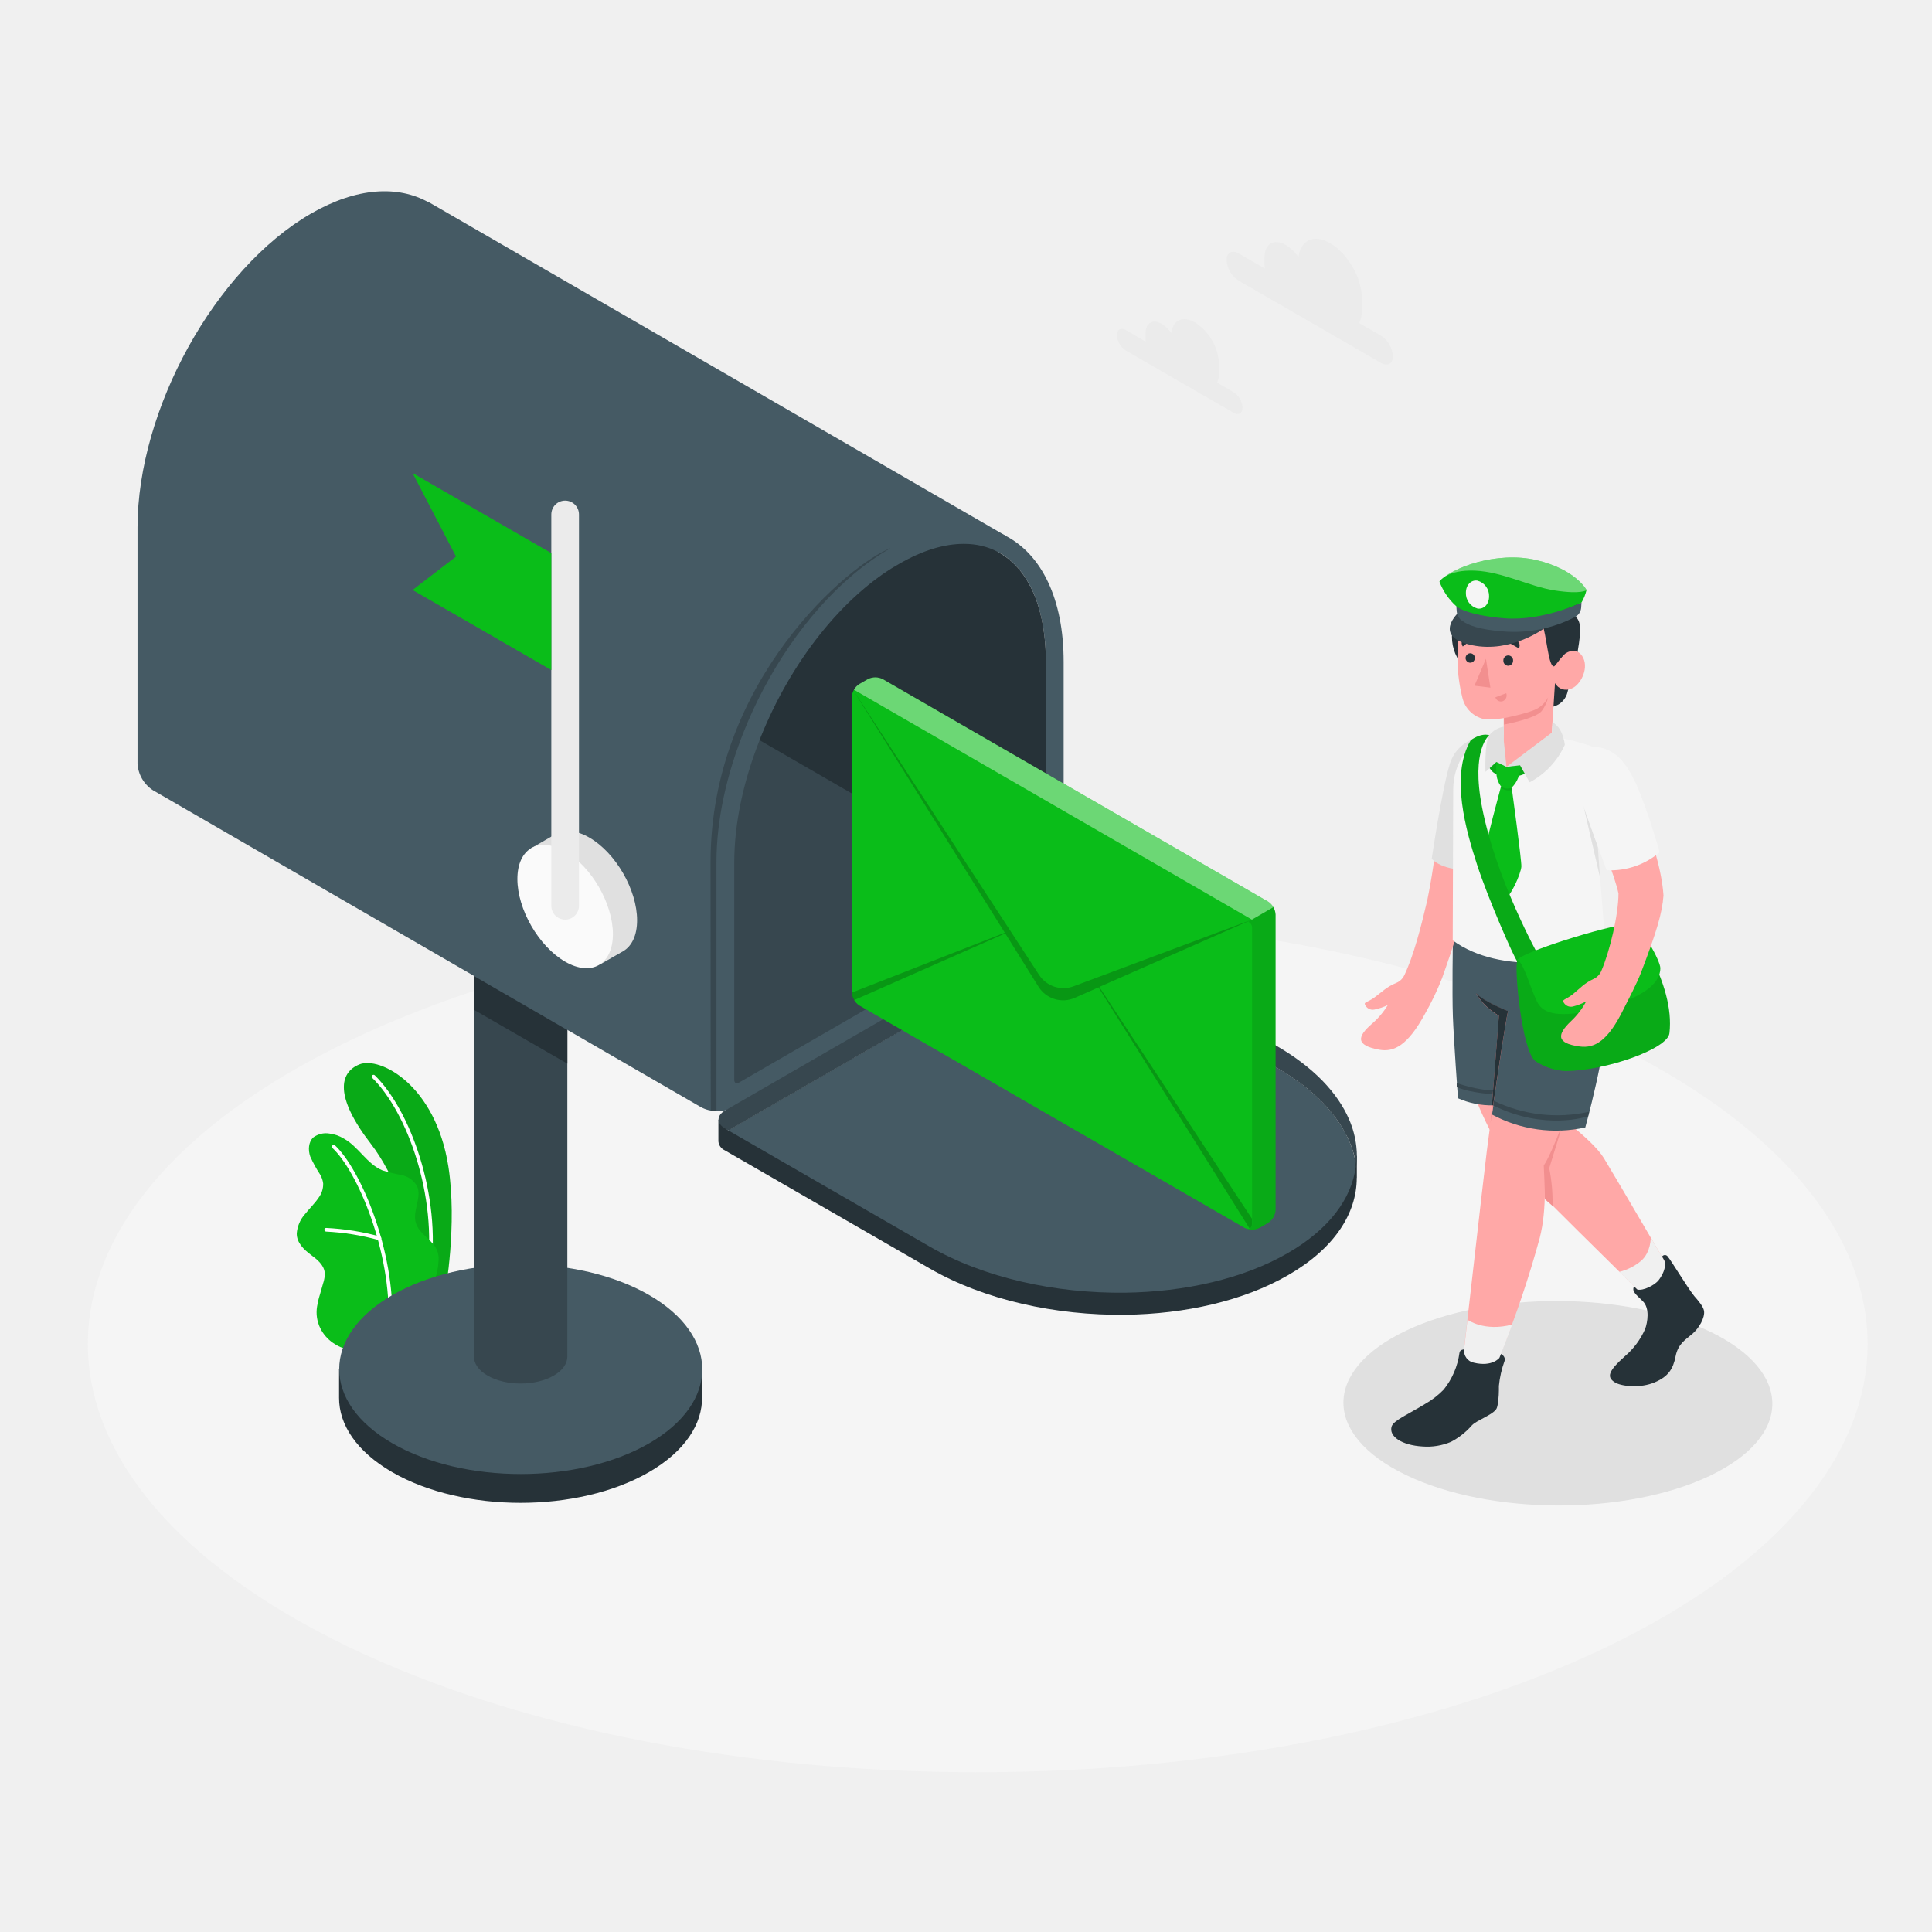
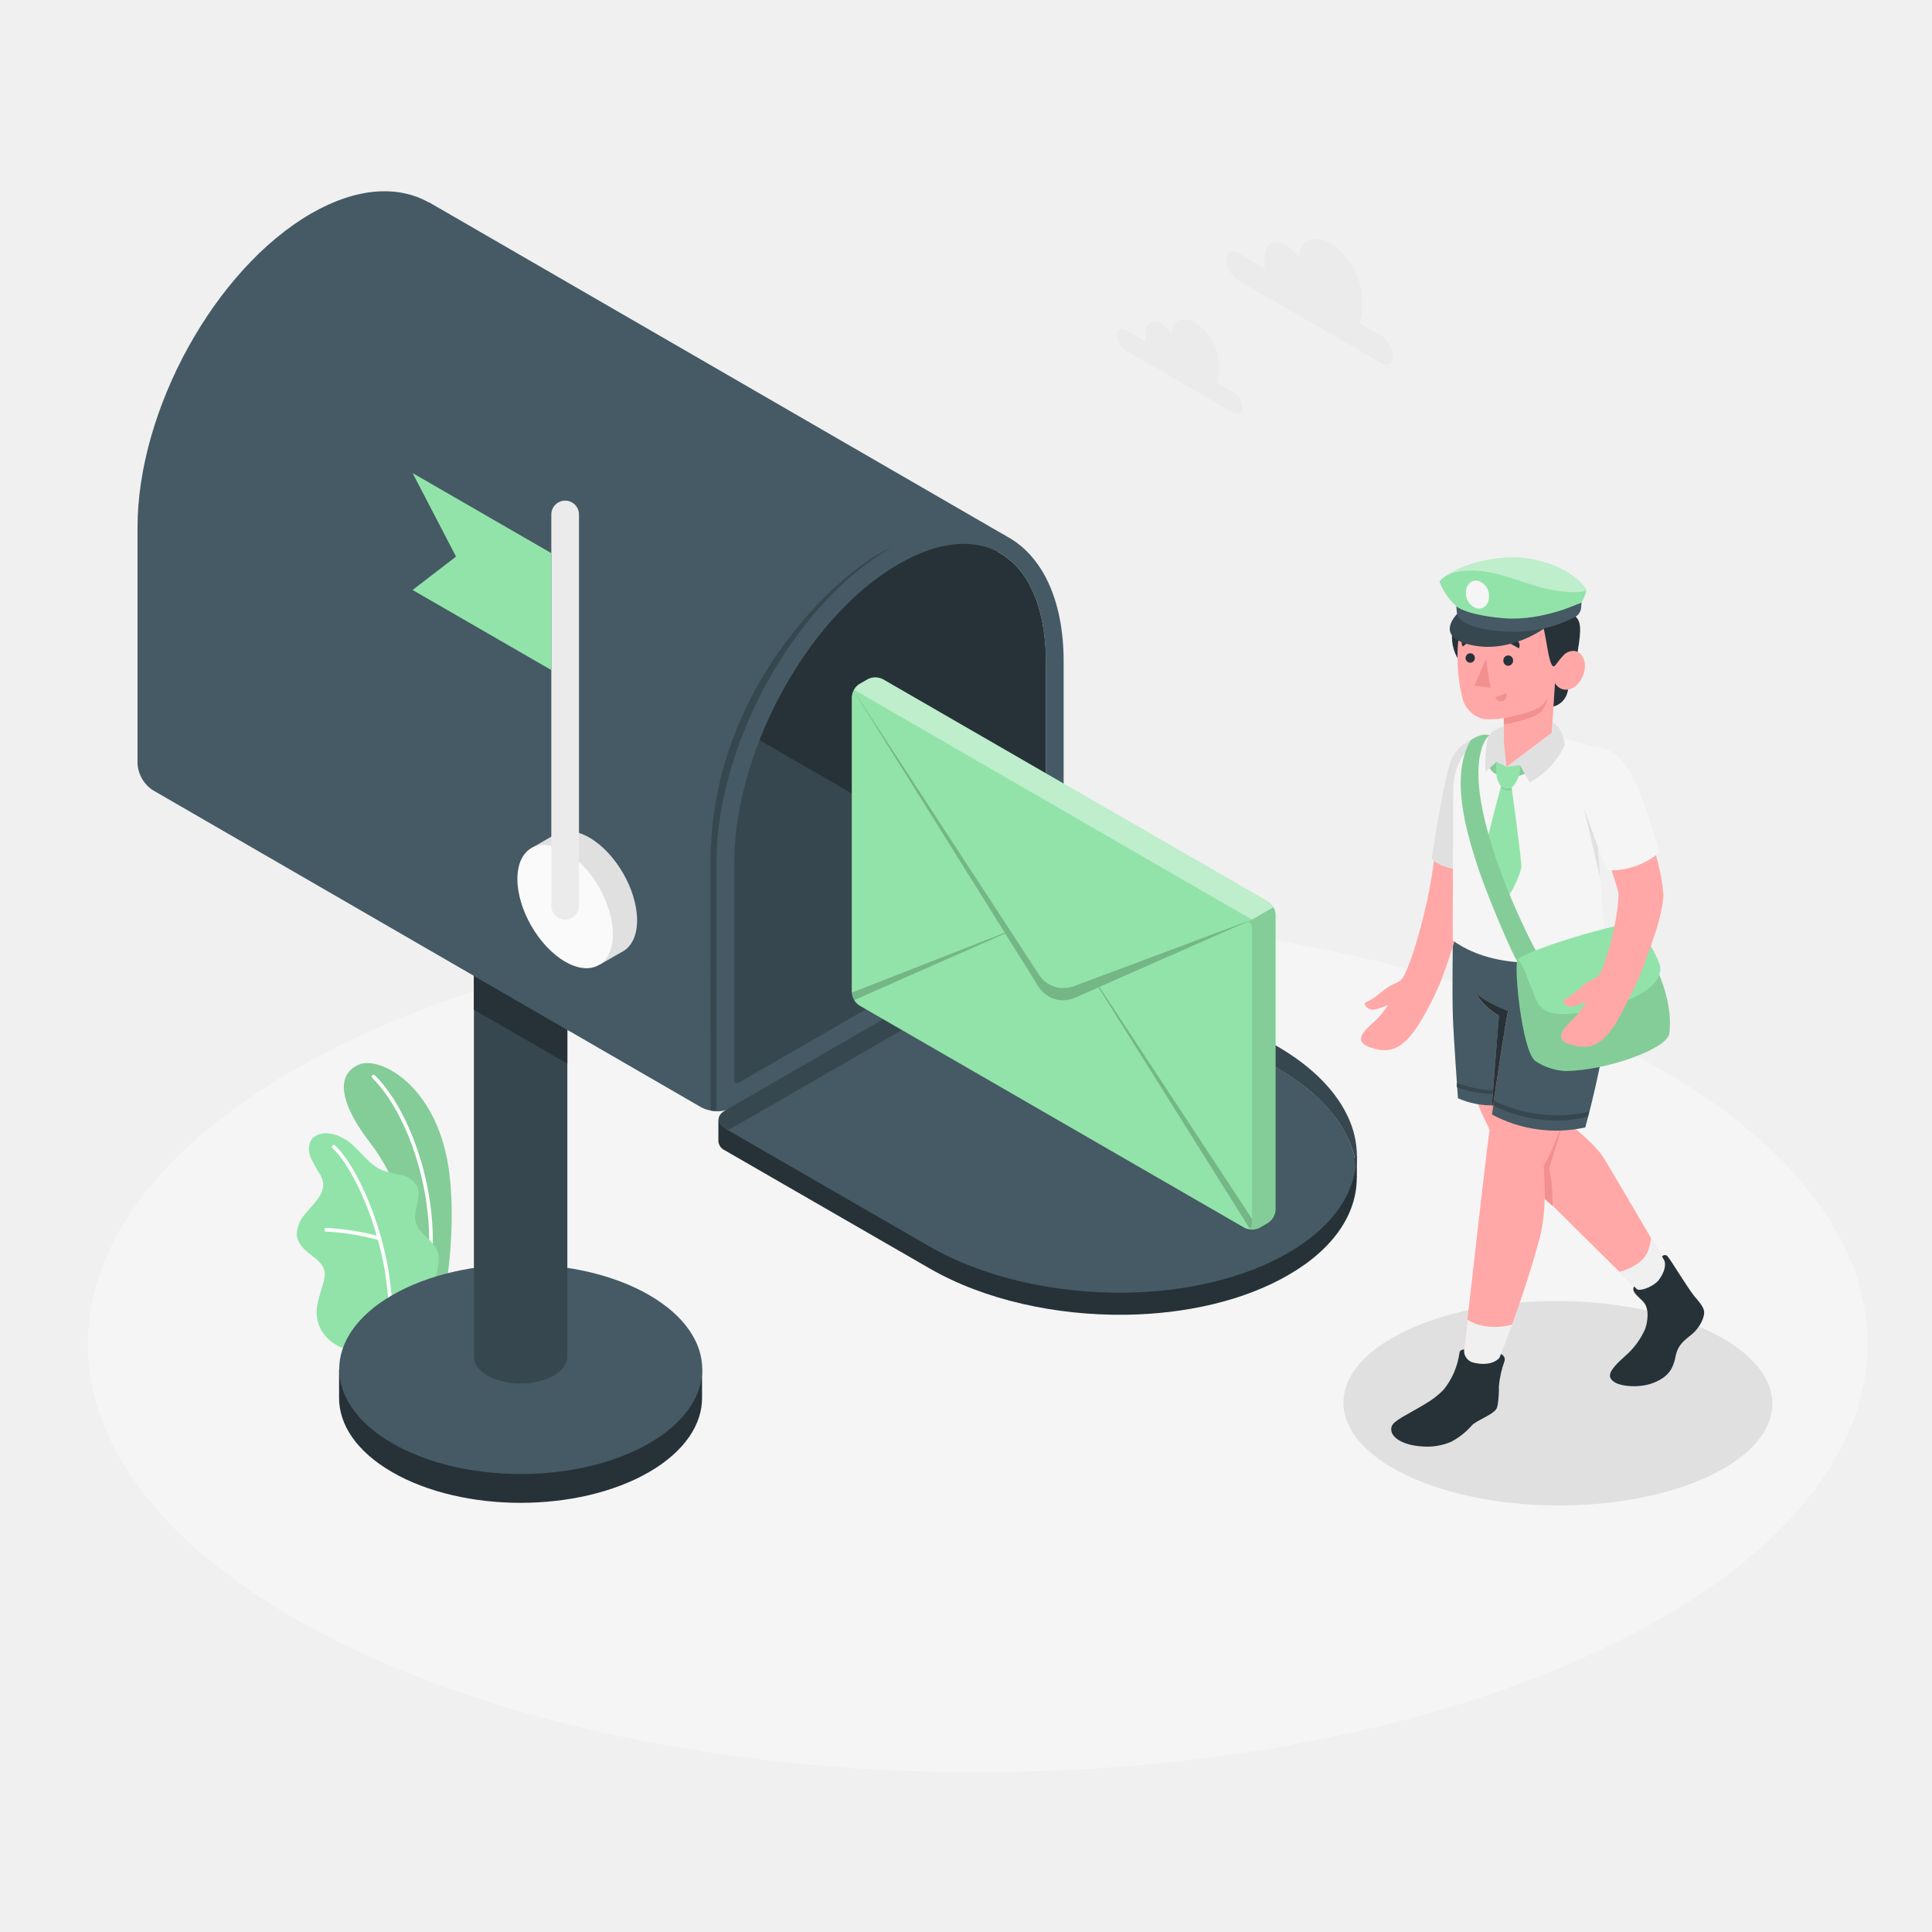
<svg xmlns="http://www.w3.org/2000/svg" width="500" height="500" viewBox="0 0 500 500" fill="none">
-   <path d="M90.19 426.19C180.12 469.47 325.94 469.47 415.88 426.19C505.82 382.91 505.81 312.75 415.88 269.47C325.95 226.19 180.12 226.19 90.19 269.47C0.26 312.75 0.25 382.91 90.19 426.19Z" fill="#F5F5F5" />
+   <path d="M90.189 426.19C180.12 469.47 325.94 469.47 415.88 426.19C505.82 382.91 505.81 312.75 415.88 269.47C325.95 226.19 180.12 226.19 90.189 269.47C0.26 312.75 0.25 382.91 90.189 426.19Z" fill="#F5F5F5" />
  <path d="M442.36 382C420.65 392.26 385.51 392.14 363.87 381.73C342.23 371.32 342.29 354.58 364 344.32C385.71 334.06 420.85 334.19 442.49 344.59C464.13 354.99 464.07 371.72 442.36 382Z" fill="#E0E0E0" />
  <path d="M320.51 65.56L327.32 69.49C327.32 69.19 327.26 68.89 327.26 68.59V66.59C327.26 63.08 329.73 61.65 332.77 63.41C334.077 64.211 335.196 65.286 336.05 66.56C336.55 62.15 340.05 60.5 344.22 62.93C348.77 65.56 352.46 71.93 352.46 77.2V80.2C352.488 81.377 352.252 82.546 351.77 83.62L357.42 86.88C358.31 87.461 359.051 88.243 359.583 89.164C360.114 90.085 360.422 91.118 360.48 92.18C360.48 94.12 359.11 94.91 357.42 93.94L320.51 72.61C319.619 72.031 318.877 71.251 318.346 70.332C317.814 69.412 317.507 68.38 317.45 67.32C317.45 65.38 318.82 64.59 320.51 65.56Z" fill="#EBEBEB" />
  <path d="M291.35 85.41L296.49 88.41C296.49 88.18 296.49 87.95 296.49 87.73V86.21C296.49 83.56 298.35 82.48 300.65 83.81C301.636 84.415 302.478 85.227 303.12 86.19C303.5 82.86 306.12 81.62 309.29 83.45C311.102 84.628 312.609 86.218 313.69 88.089C314.771 89.961 315.395 92.061 315.51 94.22V96.45C315.533 97.339 315.352 98.222 314.98 99.03L319.25 101.5C319.924 101.936 320.485 102.526 320.887 103.221C321.288 103.917 321.519 104.698 321.56 105.5C321.56 106.97 320.56 107.57 319.25 106.83L291.35 90.73C290.678 90.291 290.12 89.7 289.721 89.005C289.321 88.31 289.091 87.53 289.05 86.73C289.05 85.27 290.08 84.67 291.35 85.41Z" fill="#EBEBEB" />
-   <path d="M108.6 338.2L115.22 334.42C115.22 334.42 118.4 316.9 116.03 301.84C112.68 280.66 98.27 273.36 93.03 275.46C87.79 277.56 86.56 283.84 96.03 296.08C101.6 303.29 108.77 318.55 108.6 338.2Z" fill="#0ABD19" />
+   <path d="M108.6 338.2L115.22 334.42C115.22 334.42 118.4 316.9 116.03 301.84C112.68 280.66 98.27 273.36 93.031 275.46C87.79 277.56 86.561 283.84 96.031 296.08C101.6 303.29 108.77 318.55 108.6 338.2Z" fill="#92E3A9" />
  <g opacity="0.1">
-     <path d="M108.6 338.2L115.22 334.42C115.22 334.42 118.4 316.9 116.03 301.84C112.68 280.66 98.27 273.36 93.03 275.46C87.79 277.56 86.56 283.84 96.03 296.08C101.6 303.29 108.77 318.55 108.6 338.2Z" fill="black" />
+     <path d="M108.6 338.2L115.22 334.42C115.22 334.42 118.4 316.9 116.03 301.84C112.68 280.66 98.27 273.36 93.031 275.46C87.79 277.56 86.561 283.84 96.031 296.08C101.6 303.29 108.77 318.55 108.6 338.2Z" fill="black" />
  </g>
-   <path d="M111 329.791H110.93C110.807 329.773 110.695 329.708 110.62 329.608C110.545 329.509 110.513 329.384 110.53 329.261C113.27 309.431 105.3 287.72 96.34 278.96C96.251 278.873 96.201 278.754 96.2 278.629C96.199 278.504 96.247 278.384 96.335 278.296C96.422 278.207 96.542 278.156 96.666 278.155C96.791 278.154 96.911 278.203 97 278.291C106.12 287.201 114.25 309.291 111.47 329.391C111.451 329.502 111.394 329.603 111.308 329.676C111.222 329.749 111.113 329.79 111 329.791Z" fill="white" />
-   <path d="M90.21 348.83C89.21 349.43 87 348.11 86.21 347.56C84.794 346.593 83.651 345.277 82.89 343.74C82.034 341.999 81.744 340.034 82.06 338.12C82.22 337.104 82.457 336.101 82.77 335.12C83.05 334.12 83.32 333.18 83.6 332.21C83.941 331.273 84.087 330.276 84.03 329.28C83.77 327.28 82.03 325.91 80.41 324.71C78.64 323.38 76.79 321.63 76.8 319.24C76.935 317.387 77.677 315.63 78.91 314.24C80.05 312.8 81.41 311.52 82.44 309.99C83.252 308.923 83.675 307.611 83.64 306.27C83.533 305.451 83.261 304.661 82.84 303.95C81.866 302.471 81.013 300.916 80.29 299.3C79.71 297.63 79.8 295.55 81.1 294.35C81.684 293.919 82.348 293.608 83.054 293.436C83.76 293.264 84.493 293.235 85.21 293.35C86.554 293.509 87.848 293.96 89 294.67C92.8 296.78 95 301.28 99 302.9C100.597 303.399 102.223 303.796 103.87 304.09C104.692 304.246 105.473 304.572 106.162 305.047C106.851 305.522 107.432 306.137 107.87 306.85C109.35 309.8 106.61 313.44 107.65 316.57C108.57 319.35 111.26 320.41 112.78 322.91C113.396 324.014 113.641 325.286 113.48 326.54C113.352 328.66 112.833 330.739 111.95 332.67C110.971 334.596 109.848 336.444 108.59 338.2C108.53 338.26 90.37 348.73 90.21 348.83Z" fill="#0ABD19" />
-   <path d="M101 343.09C100.937 343.089 100.876 343.075 100.818 343.049C100.761 343.024 100.71 342.987 100.667 342.942C100.624 342.896 100.591 342.842 100.569 342.784C100.547 342.725 100.537 342.663 100.54 342.6C101.32 323.84 92.48 303.13 86.05 297.11C86.004 297.067 85.968 297.016 85.943 296.959C85.917 296.903 85.903 296.841 85.901 296.779C85.899 296.717 85.91 296.655 85.932 296.597C85.954 296.539 85.987 296.485 86.03 296.44C86.073 296.395 86.124 296.358 86.18 296.333C86.237 296.307 86.299 296.293 86.361 296.291C86.423 296.289 86.485 296.3 86.543 296.322C86.601 296.344 86.654 296.377 86.7 296.42C93.26 302.56 102.28 323.61 101.49 342.64C101.487 342.702 101.473 342.762 101.447 342.818C101.421 342.874 101.384 342.925 101.338 342.967C101.293 343.008 101.239 343.041 101.181 343.062C101.123 343.083 101.062 343.093 101 343.09Z" fill="white" />
+   <path d="M111 329.791H110.93C110.807 329.773 110.695 329.708 110.62 329.608C110.545 329.509 110.513 329.384 110.53 329.261C113.27 309.431 105.3 287.72 96.339 278.96C96.251 278.873 96.2 278.754 96.199 278.629C96.198 278.504 96.247 278.384 96.334 278.296C96.422 278.207 96.541 278.156 96.666 278.155C96.791 278.154 96.911 278.203 96.999 278.291C106.12 287.201 114.25 309.291 111.47 329.391C111.451 329.502 111.394 329.603 111.308 329.676C111.222 329.749 111.113 329.79 111 329.791Z" fill="white" />
+   <path d="M90.21 348.83C89.21 349.43 87 348.11 86.21 347.56C84.794 346.593 83.651 345.277 82.89 343.74C82.034 341.999 81.744 340.034 82.06 338.12C82.22 337.104 82.457 336.101 82.77 335.12C83.05 334.12 83.32 333.18 83.6 332.21C83.941 331.273 84.087 330.276 84.03 329.28C83.77 327.28 82.03 325.91 80.41 324.71C78.64 323.38 76.79 321.63 76.8 319.24C76.935 317.387 77.677 315.63 78.91 314.24C80.05 312.8 81.41 311.52 82.44 309.99C83.252 308.923 83.675 307.611 83.64 306.27C83.533 305.451 83.261 304.661 82.84 303.95C81.866 302.471 81.013 300.916 80.29 299.3C79.71 297.63 79.8 295.55 81.1 294.35C81.684 293.919 82.348 293.608 83.054 293.436C83.76 293.264 84.493 293.235 85.21 293.35C86.554 293.509 87.848 293.96 89 294.67C92.8 296.78 95 301.28 99 302.9C100.597 303.399 102.223 303.796 103.87 304.09C104.692 304.246 105.473 304.572 106.162 305.047C106.851 305.522 107.432 306.137 107.87 306.85C109.35 309.8 106.61 313.44 107.65 316.57C108.57 319.35 111.26 320.41 112.78 322.91C113.396 324.014 113.641 325.286 113.48 326.54C113.352 328.66 112.833 330.739 111.95 332.67C110.971 334.596 109.848 336.444 108.59 338.2C108.53 338.26 90.37 348.73 90.21 348.83Z" fill="#92E3A9" />
+   <path d="M101 343.09C100.937 343.089 100.876 343.075 100.818 343.049C100.761 343.024 100.71 342.987 100.667 342.942C100.624 342.896 100.591 342.842 100.569 342.784C100.547 342.725 100.537 342.663 100.54 342.6C101.32 323.84 92.479 303.13 86.049 297.11C86.004 297.067 85.968 297.016 85.942 296.959C85.916 296.903 85.902 296.841 85.901 296.779C85.899 296.717 85.909 296.655 85.931 296.597C85.953 296.539 85.987 296.485 86.029 296.44C86.072 296.395 86.123 296.358 86.18 296.333C86.237 296.307 86.298 296.293 86.36 296.291C86.422 296.289 86.484 296.3 86.543 296.322C86.601 296.344 86.654 296.377 86.699 296.42C93.259 302.56 102.28 323.61 101.49 342.64C101.487 342.702 101.473 342.762 101.447 342.818C101.421 342.874 101.384 342.925 101.338 342.967C101.293 343.008 101.239 343.041 101.181 343.062C101.123 343.083 101.062 343.093 101 343.09Z" fill="white" />
  <path d="M98.15 320.93H98.01C93.567 319.7 89.003 318.962 84.4 318.73C84.338 318.727 84.277 318.713 84.221 318.687C84.165 318.661 84.115 318.624 84.073 318.578C84.031 318.533 83.999 318.479 83.978 318.421C83.957 318.363 83.947 318.302 83.95 318.24C83.949 318.177 83.962 318.115 83.987 318.058C84.012 318 84.049 317.949 84.095 317.907C84.141 317.864 84.196 317.832 84.255 317.812C84.314 317.792 84.377 317.784 84.44 317.79C89.123 318.017 93.768 318.759 98.29 320C98.413 320.018 98.524 320.085 98.598 320.186C98.672 320.286 98.703 320.412 98.685 320.535C98.666 320.658 98.599 320.769 98.499 320.843C98.399 320.917 98.273 320.948 98.15 320.93Z" fill="white" />
  <path d="M87.75 361.72V354.35H89.57C91.69 350.05 95.65 346 101.5 342.63C119.85 332.03 149.6 332.03 167.95 342.63C173.81 346 177.77 350.05 179.89 354.35H181.69V361.48C181.84 368.48 177.27 375.61 167.95 380.99C149.6 391.58 119.85 391.58 101.5 380.99C92.29 375.67 87.71 368.69 87.75 361.72Z" fill="#263238" />
  <path d="M168 335.159C149.65 324.569 119.9 324.569 101.55 335.159C83.2 345.749 83.2 362.929 101.55 373.529C119.9 384.129 149.65 384.119 168 373.529C186.35 362.939 186.3 345.759 168 335.159Z" fill="#455A64" />
  <path d="M146.83 222.08V351.08C146.83 352.86 145.65 354.65 143.29 356.01C138.57 358.74 130.91 358.74 126.19 356.01C123.83 354.65 122.65 352.86 122.65 351.08V222.08H146.83Z" fill="#37474F" />
  <path d="M122.64 252.58V261.32L146.83 275.26V266.58L122.64 252.58Z" fill="#263238" />
  <path d="M260.32 138.69L258.26 142.82L236.11 187.22L225.6 208.32L190 279.66L186.08 287.52C185.847 287.52 185.617 287.52 185.39 287.52C183.993 287.537 182.615 287.192 181.39 286.52L39.59 204.52C38.427 203.763 37.459 202.743 36.764 201.543C36.069 200.342 35.667 198.995 35.59 197.61V136.51C35.59 105.96 55.7 69.59 80.53 55.25C92.34 48.46 103 47.91 111 52.4V52.34L260.32 138.69Z" fill="#455A64" />
  <path d="M230.37 141.92C220.37 145.63 183.89 175.74 183.89 223.15C183.89 263.01 183.94 283.7 183.95 287.42C184.435 287.504 184.927 287.547 185.42 287.55C185.653 287.55 185.883 287.55 186.11 287.55L190.03 279.69L225.6 208.35L236.11 187.26L238.52 182.43L230.37 141.92Z" fill="#37474F" />
  <path d="M273.36 237.45C272.941 238.104 272.376 238.652 271.71 239.05L271.3 239.31L189.42 286.58C188.403 287.132 187.275 287.45 186.12 287.51C185.886 287.51 185.656 287.51 185.43 287.51V223.11C185.43 212.11 188.05 200.39 192.55 189.18L196.55 191.52L225.55 208.28L270.62 234.28L272.93 235.61C273.098 235.683 273.246 235.795 273.364 235.936C273.481 236.077 273.564 236.243 273.605 236.422C273.647 236.601 273.647 236.787 273.604 236.965C273.561 237.143 273.478 237.309 273.36 237.45Z" fill="#37474F" />
  <path d="M260.32 138.699C252.38 134.529 241.88 135.259 230.37 141.919C217.46 149.349 205.81 162.789 197.63 178.249C195.737 181.822 194.037 185.494 192.54 189.249C188.04 200.459 185.42 212.189 185.42 223.179V287.579C185.653 287.579 185.883 287.579 186.11 287.579C187.266 287.52 188.393 287.202 189.41 286.649L271.29 239.379L271.7 239.119C272.326 238.671 272.882 238.131 273.35 237.519C274.504 236.099 275.176 234.348 275.27 232.519V171.269C275.28 154.899 269.5 143.519 260.32 138.699ZM269.48 234.999L191.23 280.179C190.57 280.559 190.03 280.249 190.03 279.489V223.149C190.03 213.319 192.3 202.419 196.58 191.559C196.649 191.349 196.73 191.142 196.82 190.939C198.403 186.964 200.223 183.087 202.27 179.329C210.22 164.639 221.09 152.569 232.68 145.909C238.63 142.459 244.27 140.719 249.43 140.719C252.502 140.683 255.536 141.408 258.26 142.829C266.09 146.999 270.67 157.129 270.67 171.269V232.999C270.638 233.402 270.513 233.791 270.307 234.138C270.101 234.484 269.818 234.779 269.48 234.999Z" fill="#455A64" />
  <path d="M351.15 304.77V299.14H350.62V299.94C350.279 298.375 349.787 296.848 349.15 295.38C346.15 288.48 339.96 281.86 330.44 276.38L277.49 245.81C276.251 245.18 274.88 244.852 273.49 244.852C272.1 244.852 270.729 245.18 269.49 245.81L188.49 292.55C187.482 291.751 186.614 290.791 185.92 289.71V295.39C185.965 295.886 186.142 296.362 186.432 296.768C186.722 297.174 187.115 297.496 187.57 297.7L240.57 328.26C254.74 336.45 273.27 340.47 291.22 340.26C306.75 340.06 321.85 336.66 333.36 330.01C345.26 323.17 351.13 314.09 351.13 304.82L351.15 304.77Z" fill="#263238" />
  <path d="M349.15 295.38C346.15 288.48 339.96 281.86 330.44 276.38L277.49 245.81C276.25 245.18 274.88 244.852 273.49 244.852C272.1 244.852 270.729 245.18 269.49 245.81L188.49 292.55L240.49 322.55C254.66 330.74 273.19 334.76 291.14 334.55C306.67 334.34 321.77 330.95 333.28 324.3C343.96 318.15 349.8 310.21 350.87 301.94C350.618 299.681 350.038 297.471 349.15 295.38Z" fill="#455A64" />
  <path d="M351 301.93C350.718 299.67 350.109 297.463 349.19 295.38C346.19 288.48 340 281.86 330.48 276.38L277.53 245.81C276.291 245.18 274.92 244.852 273.53 244.852C272.14 244.852 270.769 245.18 269.53 245.81L188.53 292.55L187.61 292.03C185.41 290.75 185.41 288.69 187.61 287.42L269.49 240.14C270.729 239.51 272.1 239.182 273.49 239.182C274.88 239.182 276.251 239.51 277.49 240.14L330.44 270.71C339.96 276.21 346.19 282.83 349.15 289.71C350.123 291.935 350.753 294.295 351.02 296.71C351.22 298.444 351.214 300.197 351 301.93Z" fill="#37474F" />
  <path d="M270.67 171.27V234.35L196.58 191.56C196.65 191.349 196.73 191.143 196.82 190.94C204.76 171.09 218.16 154.26 232.68 145.94C238.63 142.49 244.27 140.75 249.43 140.75C262.53 140.72 270.67 152.42 270.67 171.27Z" fill="#263238" />
  <path d="M137.27 219.64L143.79 215.88H143.84C146.07 214.62 149.14 214.81 152.53 216.77C159.35 220.71 164.88 230.29 164.88 238.17C164.88 242.1 163.5 244.87 161.28 246.17L155.22 249.64L154.12 247.81C152.877 247.532 151.683 247.067 150.58 246.43C143.76 242.49 138.22 232.91 138.22 225.03C138.223 223.968 138.354 222.91 138.61 221.88L137.27 219.64Z" fill="#E0E0E0" />
  <path d="M146.26 220.35C153.08 224.29 158.62 233.87 158.62 241.75C158.62 249.63 153.08 252.82 146.26 248.88C139.44 244.94 133.9 235.36 133.9 227.48C133.9 219.6 139.43 216.41 146.26 220.35Z" fill="#FAFAFA" />
  <path d="M146.26 238C145.31 238 144.4 237.622 143.728 236.951C143.057 236.28 142.68 235.369 142.68 234.42V133.14C142.68 132.19 143.057 131.28 143.728 130.608C144.4 129.937 145.31 129.56 146.26 129.56C147.209 129.56 148.12 129.937 148.791 130.608C149.463 131.28 149.84 132.19 149.84 133.14V234.43C149.837 235.377 149.459 236.285 148.788 236.955C148.117 237.624 147.207 238 146.26 238Z" fill="#EBEBEB" />
-   <path d="M142.68 143.15L106.78 122.43L118.02 144.04L106.78 152.69L142.68 173.41V143.15Z" fill="#0ABD19" />
-   <path d="M330.12 236.7C330.084 236.024 329.888 235.366 329.549 234.781C329.21 234.195 328.738 233.698 328.17 233.33L228.48 175.77C227.877 175.464 227.211 175.305 226.535 175.305C225.859 175.305 225.193 175.464 224.59 175.77L222.39 177.04C221.821 177.409 221.347 177.908 221.008 178.495C220.669 179.083 220.475 179.742 220.44 180.42V256.83C220.479 257.506 220.675 258.164 221.014 258.751C221.352 259.338 221.824 259.838 222.39 260.21L322.08 317.76C322.684 318.066 323.352 318.225 324.03 318.225C324.707 318.225 325.375 318.066 325.98 317.76L328.17 316.49C328.736 316.119 329.206 315.621 329.545 315.036C329.884 314.451 330.081 313.795 330.12 313.12V236.7Z" fill="#0ABD19" />
+   <path d="M142.68 143.15L106.78 122.43L118.02 144.04L106.78 152.69L142.68 173.41V143.15Z" fill="#92E3A9" />
+   <path d="M330.12 236.7C330.084 236.024 329.888 235.366 329.549 234.781C329.21 234.195 328.738 233.698 328.17 233.33L228.48 175.77C227.877 175.464 227.211 175.305 226.535 175.305C225.859 175.305 225.193 175.464 224.59 175.77L222.39 177.04C221.821 177.409 221.347 177.908 221.008 178.495C220.669 179.083 220.475 179.742 220.44 180.42V256.83C220.479 257.506 220.675 258.164 221.014 258.751C221.352 259.338 221.824 259.838 222.39 260.21L322.08 317.76C322.684 318.066 323.352 318.225 324.03 318.225C324.707 318.225 325.375 318.066 325.98 317.76L328.17 316.49C328.736 316.119 329.206 315.621 329.545 315.036C329.884 314.451 330.081 313.795 330.12 313.12V236.7Z" fill="#92E3A9" />
  <path opacity="0.4" d="M329.55 234.78L324 238L221 178.5C221.328 177.904 221.803 177.401 222.38 177.04L224.58 175.78C225.181 175.47 225.848 175.308 226.525 175.308C227.202 175.308 227.869 175.47 228.47 175.78L328.16 233.33C328.739 233.687 329.218 234.186 329.55 234.78Z" fill="white" />
  <path opacity="0.1" d="M330.12 236.699V313.109C330.085 313.787 329.89 314.446 329.551 315.034C329.212 315.621 328.739 316.12 328.17 316.489L326 317.759C325.827 317.855 325.647 317.936 325.46 317.999C325.2 318.086 324.932 318.146 324.66 318.179C324.147 318.248 323.627 318.231 323.12 318.129L322.74 318.029L322.51 317.939C322.657 318.002 322.815 318.034 322.975 318.034C323.135 318.034 323.293 318.002 323.44 317.939C323.647 317.801 323.813 317.609 323.919 317.383C324.025 317.158 324.067 316.907 324.04 316.659V240.219C324.061 239.874 323.976 239.53 323.798 239.234C323.619 238.938 323.355 238.702 323.04 238.559L324.04 237.969L329.57 234.779C329.912 235.362 330.102 236.023 330.12 236.699Z" fill="black" />
  <path opacity="0.2" d="M324 238L277.84 255.25C276.243 255.847 274.49 255.882 272.87 255.349C271.251 254.817 269.861 253.748 268.93 252.32L261.52 240.96L220.63 178.31L260.04 241.39L220.42 256.89C220.455 257.581 220.664 258.252 221.03 258.84L260.15 241.57L268.76 255.35C269.717 256.881 271.195 258.016 272.921 258.547C274.648 259.078 276.507 258.969 278.16 258.24L284.29 255.53L323.4 317.95C323.608 317.812 323.773 317.619 323.879 317.394C323.985 317.168 324.027 316.917 324 316.67V315.39L284.5 255.42L324 238Z" fill="black" />
  <path d="M434.87 332.999L433.16 330.469C433.16 330.469 418.16 304.769 415.08 299.719C412 294.669 400.9 286.889 400.9 286.889L402.07 239.609L376 243.399C375.79 249.039 376.67 270.599 380.75 281.399C383.001 287.536 385.848 293.438 389.25 299.019C390.47 301.119 426.94 336.839 426.94 336.839L428 337.999C428.702 338.804 429.664 339.337 430.719 339.505C431.773 339.673 432.853 339.466 433.77 338.919L433.86 338.859C434.764 338.21 435.376 337.232 435.565 336.136C435.754 335.04 435.504 333.913 434.87 332.999Z" fill="#FFA8A7" />
  <path d="M431.89 328.27L427.21 320.27C427.21 320.27 427.28 324.03 424.76 326.27C423.11 327.662 421.159 328.652 419.06 329.16L425.48 335.47C425.48 335.47 431.82 335.33 431.89 328.27Z" fill="#F0F0F0" />
  <path d="M441 339.24C440.79 338.07 439.38 336.45 438.47 335.42C436.64 333.13 432.42 326.1 431.61 325.2C431.53 325.078 431.421 324.978 431.293 324.909C431.164 324.84 431.021 324.804 430.875 324.804C430.73 324.804 430.586 324.84 430.458 324.909C430.33 324.978 430.22 325.078 430.14 325.2L430.75 326.25C430.75 326.25 431.62 328.11 429.3 331.25C428.3 332.59 425.25 334.13 423.73 333.73L422.89 332.91C422.26 334.2 423.28 334.91 425.16 336.76C427.04 338.61 426.36 342.28 425.77 343.92C424.582 346.637 422.794 349.051 420.54 350.98C416.04 354.98 415.87 356.42 417.87 357.72C419.57 358.82 424.56 359.35 428.3 357.72C431.72 356.26 433 354.31 433.64 351.02C434.28 347.73 436.28 346.67 438.01 345.18C439.74 343.69 441.27 341 441 339.24Z" fill="#263238" />
  <path d="M415.4 243.53L381.05 238.89H378.71C378.71 238.89 377.81 245.89 383.49 253.79C385.461 256.658 387.742 259.3 390.29 261.67C390.29 261.67 386.21 286.15 384.78 297.93C383.62 307.44 379.78 341.68 378.78 350.12C378.637 351.384 378.424 352.639 378.14 353.88L376.62 360.46L384.07 362.18L386.2 357.18C386.778 354.676 387.571 352.227 388.57 349.86C392.445 340.235 395.754 330.391 398.48 320.38C400.48 312.55 399.65 303.7 399.48 301.6C399.48 301.6 411.82 275.6 414.89 260.4C416.15 254.862 416.324 249.133 415.4 243.53Z" fill="#FFA8A7" />
  <path d="M378.71 351L379.78 341.55C379.78 341.55 384.12 344.73 391.37 342.79C390.27 345.79 388.96 349.15 387.54 352.68C387.54 352.68 383.89 356.97 380.93 355.94C377.97 354.91 378.71 351 378.71 351Z" fill="#F0F0F0" />
  <path d="M388.45 350.409L388.05 351.409C388.05 351.409 386.22 353.819 381.44 352.669C380.664 352.519 379.972 352.081 379.503 351.444C379.035 350.806 378.823 350.016 378.91 349.229C378.91 349.229 377.82 349.229 377.71 350.109C377.239 353.599 375.825 356.894 373.62 359.639C372.216 361.079 370.617 362.314 368.87 363.309C364.6 365.939 360.65 367.599 360.16 369.159C359.36 371.739 362.78 374.039 368.16 374.349C370.674 374.542 373.198 374.131 375.52 373.149C377.594 372.058 379.445 370.59 380.98 368.819C382.29 367.509 386.28 366.189 387.27 364.609C387.69 363.929 387.91 361.239 387.91 359.759V358.679C388.127 356.47 388.621 354.296 389.38 352.209C389.72 350.999 388.45 350.409 388.45 350.409Z" fill="#263238" />
  <path d="M376 243.399C376 243.399 375.79 256.959 376 262.939C376.21 268.919 377.32 284.229 377.32 284.229C380.206 285.503 383.336 286.127 386.49 286.059L386.14 288.449C393.525 292.413 402.087 293.594 410.27 291.779C410.27 291.779 415.57 272.909 416.39 259.599C417.21 246.289 415.47 243.529 415.47 243.529L376 243.399Z" fill="#455A64" />
  <path d="M386.6 284.88C394.267 288.586 402.963 289.584 411.27 287.71L410.97 288.89C410.97 288.89 399.84 292.75 386.42 286.06L386.6 284.88Z" fill="#37474F" />
  <path d="M377 280.29C377 280.29 382.56 282.29 387 282.19L386.85 283.19C386.85 283.19 381 283 377 281.35V280.29Z" fill="#37474F" />
  <path d="M385.74 290.71C385.74 290.71 389.43 265.16 390.29 261.71C390.29 261.71 383.95 259.28 382.01 257.05C382.01 257.05 383.39 260.16 387.92 262.93L385.74 290.71Z" fill="#F28F8F" />
  <path d="M382 257C382 257 383.38 260.11 387.91 262.88L386.1 286.05H386.41C387.52 278.53 389.65 264.22 390.28 261.65C390.29 261.66 384 259.23 382 257Z" fill="#263238" />
  <path d="M399.52 301.62C400.52 300.25 402.52 295.62 403.7 292.56H403.94L400.94 302.32C401.58 305.535 401.868 308.811 401.8 312.09L399.8 310.34C399.88 308.87 399.52 301.62 399.52 301.62Z" fill="#F28F8F" />
  <path d="M379.84 232.74C384.84 216.01 383.84 201.84 384.84 197.5L371.97 215.5C371.423 221.428 370.545 227.32 369.34 233.15C367.85 239.55 365.82 247.52 363.39 252.48C362.949 253.356 362.202 254.039 361.29 254.4C358.86 255.4 357.74 256.64 355.79 258.08C354.26 259.21 353.1 259.36 353.2 259.82C353.365 260.338 353.719 260.774 354.192 261.041C354.665 261.308 355.222 261.387 355.75 261.26C356.928 261.012 358.072 260.626 359.16 260.11C358.043 261.951 356.638 263.602 355 265C351.28 268.24 350.74 270.53 356.94 271.66C360.82 272.36 364.34 270.5 368.75 262.44C370.432 259.498 371.903 256.441 373.15 253.29C376.09 245.09 378.32 237.8 379.84 232.74Z" fill="#FFA8A7" />
  <path d="M389.19 190C383.19 190 377.19 191.38 375.19 197.79C373.19 204.2 370.53 222.23 370.53 222.23C370.53 222.23 373.06 225.61 381.53 225.08L389.19 190Z" fill="#E0E0E0" />
  <path d="M401.58 190.45C405.81 191.45 410.71 192.33 414.8 194.36C417.65 195.77 413.48 219.36 413.48 219.36L415.4 243.5C409.76 249.6 388.21 252.38 375.96 243.37C375.96 243.37 376.07 210.52 376.09 204.28C376.11 198.04 379.61 190.54 389.19 190.01L401.58 190.45Z" fill="#F5F5F5" />
-   <path d="M385.23 198.2C386.01 200.04 387.43 200.78 390.01 201.07C391.306 201.161 392.607 200.987 393.834 200.561C395.061 200.135 396.189 199.464 397.15 198.59L393.94 195.39L389.87 198.46L389.52 195.05L385.23 198.2Z" fill="#0ABD19" />
+   <path d="M385.23 198.2C386.01 200.04 387.43 200.78 390.01 201.07C391.306 201.161 392.607 200.987 393.834 200.561C395.061 200.135 396.189 199.464 397.15 198.59L393.94 195.39L389.87 198.46L389.52 195.05L385.23 198.2Z" fill="#92E3A9" />
  <path opacity="0.1" d="M385.23 198.2C386.01 200.04 387.43 200.78 390.01 201.07C391.306 201.161 392.607 200.987 393.834 200.561C395.061 200.135 396.189 199.464 397.15 198.59L393.94 195.39L389.87 198.46L389.52 195.05L385.23 198.2Z" fill="black" />
  <path d="M413.5 218.929L409.82 208.659L414.09 227.109L413.5 218.929Z" fill="#E0E0E0" />
  <path d="M408.33 168.74L405.64 179.22C405.36 180.31 404.724 181.276 403.833 181.964C402.942 182.653 401.846 183.024 400.72 183.02H397.61L397.66 168.39L408.33 168.74Z" fill="#263238" />
  <path d="M398.239 164.864C398.27 158.657 393.262 153.6 387.054 153.569C380.847 153.539 375.79 158.547 375.76 164.754C375.729 170.962 380.737 176.019 386.944 176.049C393.152 176.079 398.209 171.072 398.239 164.864Z" fill="#263238" />
  <path d="M404.38 158.489C405.027 158.414 405.681 158.488 406.295 158.705C406.908 158.921 407.464 159.275 407.92 159.739C409.43 161.299 409.11 164.169 407.92 170.739L403.22 171.259L404.38 158.489Z" fill="#263238" />
  <path d="M402.14 171.299C402.83 171.719 403.83 170.379 404.7 169.479C405.57 168.579 408.37 167.369 409.76 170.319C411.15 173.269 408.93 177.319 406.76 178.169C405.998 178.542 405.122 178.606 404.315 178.347C403.508 178.087 402.832 177.526 402.43 176.779L401.55 190.449C401.55 190.449 396.55 197.569 389.84 198.449C388.31 195.129 386.94 192.749 389.16 190.029V185.849C387.467 186.145 385.744 186.229 384.03 186.099C382.664 185.788 381.415 185.096 380.427 184.103C379.439 183.11 378.754 181.857 378.45 180.489C376.945 174.448 376.781 168.151 377.97 162.039C379.8 151.629 391.48 151.489 398.06 155.659C404.64 159.829 402.14 171.299 402.14 171.299Z" fill="#FFA8A7" />
  <path d="M402.14 172.469C402.49 172.469 403.83 170.269 404.7 169.469C405.9 168.389 404.38 158.469 404.38 158.469C403.8 150.349 391.83 149.689 388.52 149.469C380.94 148.899 375.77 153.079 377.81 158.379C379.18 160.779 381.97 161.449 384.6 161.779C389.06 162.339 396.66 159.969 397.6 159.839C398.9 159.669 399.17 160.929 399.86 164.349C400.47 167.349 401 172.439 402.14 172.469Z" fill="#263238" />
  <path d="M404.38 159.26L408.6 157C408.466 156.715 408.276 156.461 408.041 156.252C407.806 156.043 407.532 155.884 407.234 155.784C406.935 155.684 406.62 155.645 406.307 155.67C405.994 155.696 405.689 155.784 405.41 155.93C404.841 156.243 404.415 156.766 404.223 157.387C404.031 158.008 404.087 158.679 404.38 159.26Z" fill="#263238" />
  <path d="M389.22 185.86C389.22 185.86 395.47 184.63 397.66 183.47C398.94 182.795 399.985 181.749 400.66 180.47C400.352 181.747 399.788 182.948 399 184C397.4 186 389.25 187.52 389.25 187.52L389.22 185.86Z" fill="#F28F8F" />
  <path d="M389.07 170.999C389.066 171.167 389.095 171.333 389.156 171.49C389.217 171.646 389.308 171.789 389.424 171.909C389.54 172.03 389.679 172.127 389.833 172.194C389.987 172.261 390.152 172.296 390.32 172.299C390.659 172.291 390.981 172.15 391.216 171.907C391.452 171.664 391.583 171.338 391.58 170.999C391.595 170.825 391.575 170.649 391.519 170.484C391.463 170.318 391.373 170.166 391.255 170.037C391.137 169.907 390.993 169.804 390.833 169.734C390.673 169.663 390.5 169.627 390.325 169.627C390.15 169.627 389.977 169.663 389.817 169.734C389.657 169.804 389.513 169.907 389.395 170.037C389.277 170.166 389.187 170.318 389.131 170.484C389.075 170.649 389.054 170.825 389.07 170.999Z" fill="#263238" />
  <path d="M390.41 166.299L393.09 167.789C393.282 167.423 393.325 166.996 393.209 166.599C393.094 166.202 392.829 165.865 392.47 165.659C392.294 165.562 392.099 165.502 391.899 165.482C391.699 165.462 391.497 165.482 391.304 165.542C391.112 165.602 390.934 165.7 390.78 165.83C390.627 165.96 390.501 166.119 390.41 166.299Z" fill="#263238" />
  <path d="M389.81 179.399L387 180.459C387.055 180.655 387.15 180.838 387.279 180.996C387.408 181.154 387.568 181.284 387.748 181.377C387.929 181.471 388.127 181.527 388.331 181.541C388.534 181.555 388.738 181.527 388.93 181.459C389.315 181.298 389.623 180.992 389.787 180.608C389.951 180.223 389.959 179.79 389.81 179.399Z" fill="#F28F8F" />
  <path d="M378.57 167.31L381.02 165.43C380.906 165.265 380.759 165.124 380.589 165.018C380.419 164.911 380.229 164.84 380.031 164.81C379.833 164.779 379.63 164.789 379.436 164.838C379.241 164.888 379.059 164.977 378.9 165.1C378.572 165.355 378.355 165.727 378.293 166.139C378.232 166.55 378.331 166.969 378.57 167.31Z" fill="#263238" />
  <path d="M379.29 170.31C379.29 170.467 379.321 170.623 379.381 170.769C379.442 170.914 379.53 171.047 379.642 171.158C379.753 171.27 379.885 171.358 380.031 171.418C380.176 171.479 380.332 171.51 380.49 171.51C380.648 171.51 380.804 171.479 380.949 171.418C381.095 171.358 381.227 171.27 381.339 171.158C381.45 171.047 381.538 170.914 381.599 170.769C381.659 170.623 381.69 170.467 381.69 170.31C381.695 170.149 381.669 169.989 381.612 169.839C381.554 169.689 381.468 169.551 381.357 169.435C381.246 169.319 381.113 169.226 380.966 169.161C380.819 169.097 380.661 169.062 380.5 169.06C380.175 169.067 379.865 169.203 379.639 169.437C379.413 169.671 379.287 169.984 379.29 170.31Z" fill="#263238" />
  <path d="M384.56 170.5L385.71 177.96L381.59 177.46L384.56 170.5Z" fill="#F28F8F" />
-   <path d="M387.26 197.199C387.17 198.358 387.187 199.523 387.31 200.679C387.433 201.718 387.829 202.705 388.46 203.539C388.867 203.801 389.329 203.965 389.809 204.017C390.29 204.069 390.777 204.008 391.23 203.839C391.987 203.09 392.572 202.184 392.945 201.187C393.318 200.189 393.47 199.122 393.39 198.059L389.87 198.459L387.26 197.199Z" fill="#0ABD19" />
-   <path d="M388.46 203.54C388.46 203.54 384.3 218.94 384.14 220.8C383.98 222.66 387.6 232.58 389.19 232.63C390.78 232.68 393.68 225.93 393.73 224.23C393.78 222.53 391.23 203.84 391.23 203.84L388.46 203.54Z" fill="#0ABD19" />
+   <path d="M387.26 197.199C387.17 198.358 387.187 199.523 387.31 200.679C387.433 201.718 387.829 202.705 388.46 203.539C388.867 203.801 389.329 203.965 389.809 204.017C390.29 204.069 390.777 204.008 391.23 203.839C391.987 203.09 392.572 202.184 392.945 201.187C393.318 200.189 393.47 199.122 393.39 198.059L389.87 198.459L387.26 197.199Z" fill="#92E3A9" />
+   <path d="M388.46 203.54C388.46 203.54 384.3 218.94 384.14 220.8C383.98 222.66 387.6 232.58 389.19 232.63C390.78 232.68 393.68 225.93 393.73 224.23C393.78 222.53 391.23 203.84 391.23 203.84L388.46 203.54Z" fill="#92E3A9" />
  <path opacity="0.1" d="M391.23 203.84C390.783 204.039 390.291 204.116 389.804 204.064C389.318 204.011 388.854 203.83 388.46 203.54L388.38 203.81C388.781 204.145 389.257 204.377 389.767 204.487C390.278 204.596 390.807 204.58 391.31 204.44L391.23 203.84Z" fill="black" />
  <path d="M389.87 198.46L401.63 189.59L401.8 186.96C401.8 186.96 404.35 187.96 404.97 192.76C403.096 196.916 399.89 200.329 395.86 202.46L393.39 198.06L389.87 198.46Z" fill="#E0E0E0" />
  <path d="M389.2 188.069C387.662 188.306 386.279 189.14 385.35 190.389C384.17 192.389 384.44 199.759 384.44 199.759L387.26 197.199L389.87 198.459C389.62 195.989 389.19 191.819 389.19 191.819L389.2 188.069Z" fill="#E0E0E0" />
  <path d="M399.62 162.62C399.62 162.62 391.08 169.06 381.02 166.99C370.36 164.79 377.6 158.38 377.6 158.38L399.62 162.62Z" fill="#37474F" />
-   <path d="M372.53 150.54C375.39 146.98 387.37 142.54 397.61 144.95C407.85 147.36 410.61 152.71 410.61 152.71C406.494 155.247 401.698 156.458 396.87 156.18C388.71 155.73 372.53 150.54 372.53 150.54Z" fill="#0ABD19" />
+   <path d="M372.53 150.54C375.39 146.98 387.37 142.54 397.61 144.95C407.85 147.36 410.61 152.71 410.61 152.71C406.494 155.247 401.698 156.458 396.87 156.18C388.71 155.73 372.53 150.54 372.53 150.54Z" fill="#92E3A9" />
  <path opacity="0.4" d="M372.53 150.54C375.39 146.98 387.37 142.54 397.61 144.95C407.85 147.36 410.61 152.71 410.61 152.71C406.494 155.247 401.698 156.458 396.87 156.18C388.71 155.73 372.53 150.54 372.53 150.54Z" fill="white" />
-   <path d="M409.29 155.93C409.882 154.928 410.317 153.842 410.58 152.71C410.58 152.71 409.37 153.88 402.43 152.82C395.85 151.82 389 147.99 381.69 147.68C374.38 147.37 372.53 150.54 372.53 150.54C373.463 152.979 374.96 155.162 376.9 156.91C376.9 156.91 380.15 161.31 388.71 161.53C397.27 161.75 409.29 155.93 409.29 155.93Z" fill="#0ABD19" />
+   <path d="M409.29 155.93C409.882 154.928 410.317 153.842 410.58 152.71C410.58 152.71 409.37 153.88 402.43 152.82C395.85 151.82 389 147.99 381.69 147.68C374.38 147.37 372.53 150.54 372.53 150.54C373.463 152.979 374.96 155.162 376.9 156.91C376.9 156.91 380.15 161.31 388.71 161.53C397.27 161.75 409.29 155.93 409.29 155.93Z" fill="#92E3A9" />
  <path d="M385.37 154.36C385.37 156.36 384.01 157.75 382.37 157.49C381.481 157.245 380.701 156.706 380.156 155.962C379.612 155.218 379.335 154.311 379.37 153.39C379.37 151.39 380.73 150 382.37 150.27C383.258 150.513 384.038 151.049 384.583 151.792C385.128 152.535 385.405 153.44 385.37 154.36Z" fill="#F5F5F5" />
  <path d="M409.29 155.93L409.2 157.3C409.159 157.756 409.015 158.197 408.777 158.589C408.54 158.98 408.216 159.313 407.83 159.56C402.03 162.63 395.468 163.963 388.93 163.4C382.85 162.95 379.88 161.76 378.58 160.77C378.128 160.507 377.747 160.137 377.471 159.692C377.196 159.247 377.034 158.742 377 158.22L376.9 156.91C376.9 156.91 379.27 159.17 389.23 160C399.19 160.83 409.29 155.93 409.29 155.93Z" fill="#455A64" />
-   <path d="M385.42 190.269C385.42 190.269 380.63 193.839 383.54 208.889C387.19 227.679 398.17 247.329 398.17 247.329C398.17 247.329 393.37 249.489 392.63 248.729C391.89 247.969 385.12 232.599 382.27 223.799C379.42 214.999 375.27 200.799 380.61 191.589C380.61 191.589 383.12 189.609 385.42 190.269Z" fill="#0ABD19" />
+   <path d="M385.42 190.269C385.42 190.269 380.63 193.839 383.54 208.889C387.19 227.679 398.17 247.329 398.17 247.329C398.17 247.329 393.37 249.489 392.63 248.729C391.89 247.969 385.12 232.599 382.27 223.799C379.42 214.999 375.27 200.799 380.61 191.589C380.61 191.589 383.12 189.609 385.42 190.269Z" fill="#92E3A9" />
  <path opacity="0.1" d="M385.42 190.269C385.42 190.269 380.63 193.839 383.54 208.889C387.19 227.679 398.17 247.329 398.17 247.329C398.17 247.329 393.37 249.489 392.63 248.729C391.89 247.969 385.12 232.599 382.27 223.799C379.42 214.999 375.27 200.799 380.61 191.589C380.61 191.589 383.12 189.609 385.42 190.269Z" fill="black" />
-   <path d="M422.16 239.22C422.16 239.22 393.77 246.84 392.75 248.36C391.73 249.88 393.83 271.93 397.35 274.61C399.692 276.158 402.407 277.049 405.21 277.19C415.8 277.05 431.56 271.43 432.04 267.42C433.61 254.24 422.16 239.22 422.16 239.22Z" fill="#0ABD19" />
+   <path d="M422.16 239.22C422.16 239.22 393.77 246.84 392.75 248.36C391.73 249.88 393.83 271.93 397.35 274.61C399.692 276.158 402.407 277.049 405.21 277.19C415.8 277.05 431.56 271.43 432.04 267.42C433.61 254.24 422.16 239.22 422.16 239.22Z" fill="#92E3A9" />
  <path opacity="0.1" d="M422.16 239.22C422.16 239.22 393.77 246.84 392.75 248.36C391.73 249.88 393.83 271.93 397.35 274.61C399.692 276.158 402.407 277.049 405.21 277.19C415.8 277.05 431.56 271.43 432.04 267.42C433.61 254.24 422.16 239.22 422.16 239.22Z" fill="black" />
-   <path d="M422.16 239.22C425.06 240.01 429.69 248.72 429.7 250.56C429.7 254.47 425.24 258.72 411.79 261.56C402.22 263.56 399.05 261.92 397.72 259.1C395.72 254.84 394.51 249.64 392.72 248.36C394.7 246 419.48 238.49 422.16 239.22Z" fill="#0ABD19" />
+   <path d="M422.16 239.22C425.06 240.01 429.69 248.72 429.7 250.56C429.7 254.47 425.24 258.72 411.79 261.56C402.22 263.56 399.05 261.92 397.72 259.1C395.72 254.84 394.51 249.64 392.72 248.36C394.7 246 419.48 238.49 422.16 239.22Z" fill="#92E3A9" />
  <path d="M430.51 231.74C430.05 224.65 427.01 215.86 425.25 211.51L413.51 215.93C413.51 215.93 417.84 226.44 418.86 231.23C418.86 236.74 416.59 246.3 414.38 251.36C413.98 252.248 413.268 252.959 412.38 253.36C410 254.46 408.93 255.76 407.05 257.29C405.57 258.49 404.42 258.69 404.54 259.14C404.729 259.651 405.104 260.071 405.59 260.316C406.077 260.561 406.638 260.612 407.16 260.46C408.322 260.162 409.443 259.726 410.5 259.16C409.482 261.06 408.161 262.783 406.59 264.26C403.02 267.66 402.59 269.98 408.82 270.83C412.73 271.36 416.17 269.35 420.21 261.1C421.38 258.72 423.57 254.66 424.76 251.53C428.7 241.21 430.18 236.34 430.51 231.74Z" fill="#FFA8A7" />
  <path d="M411.72 193.17C416.48 193.4 419.65 195.33 422.79 201.57C425.93 207.81 429.51 220.57 429.51 220.57C425.699 223.81 420.795 225.473 415.8 225.22C415.8 225.22 409.69 208.9 408.65 205.03C407.53 200.79 408.54 194.61 411.72 193.17Z" fill="#F5F5F5" />
</svg>
